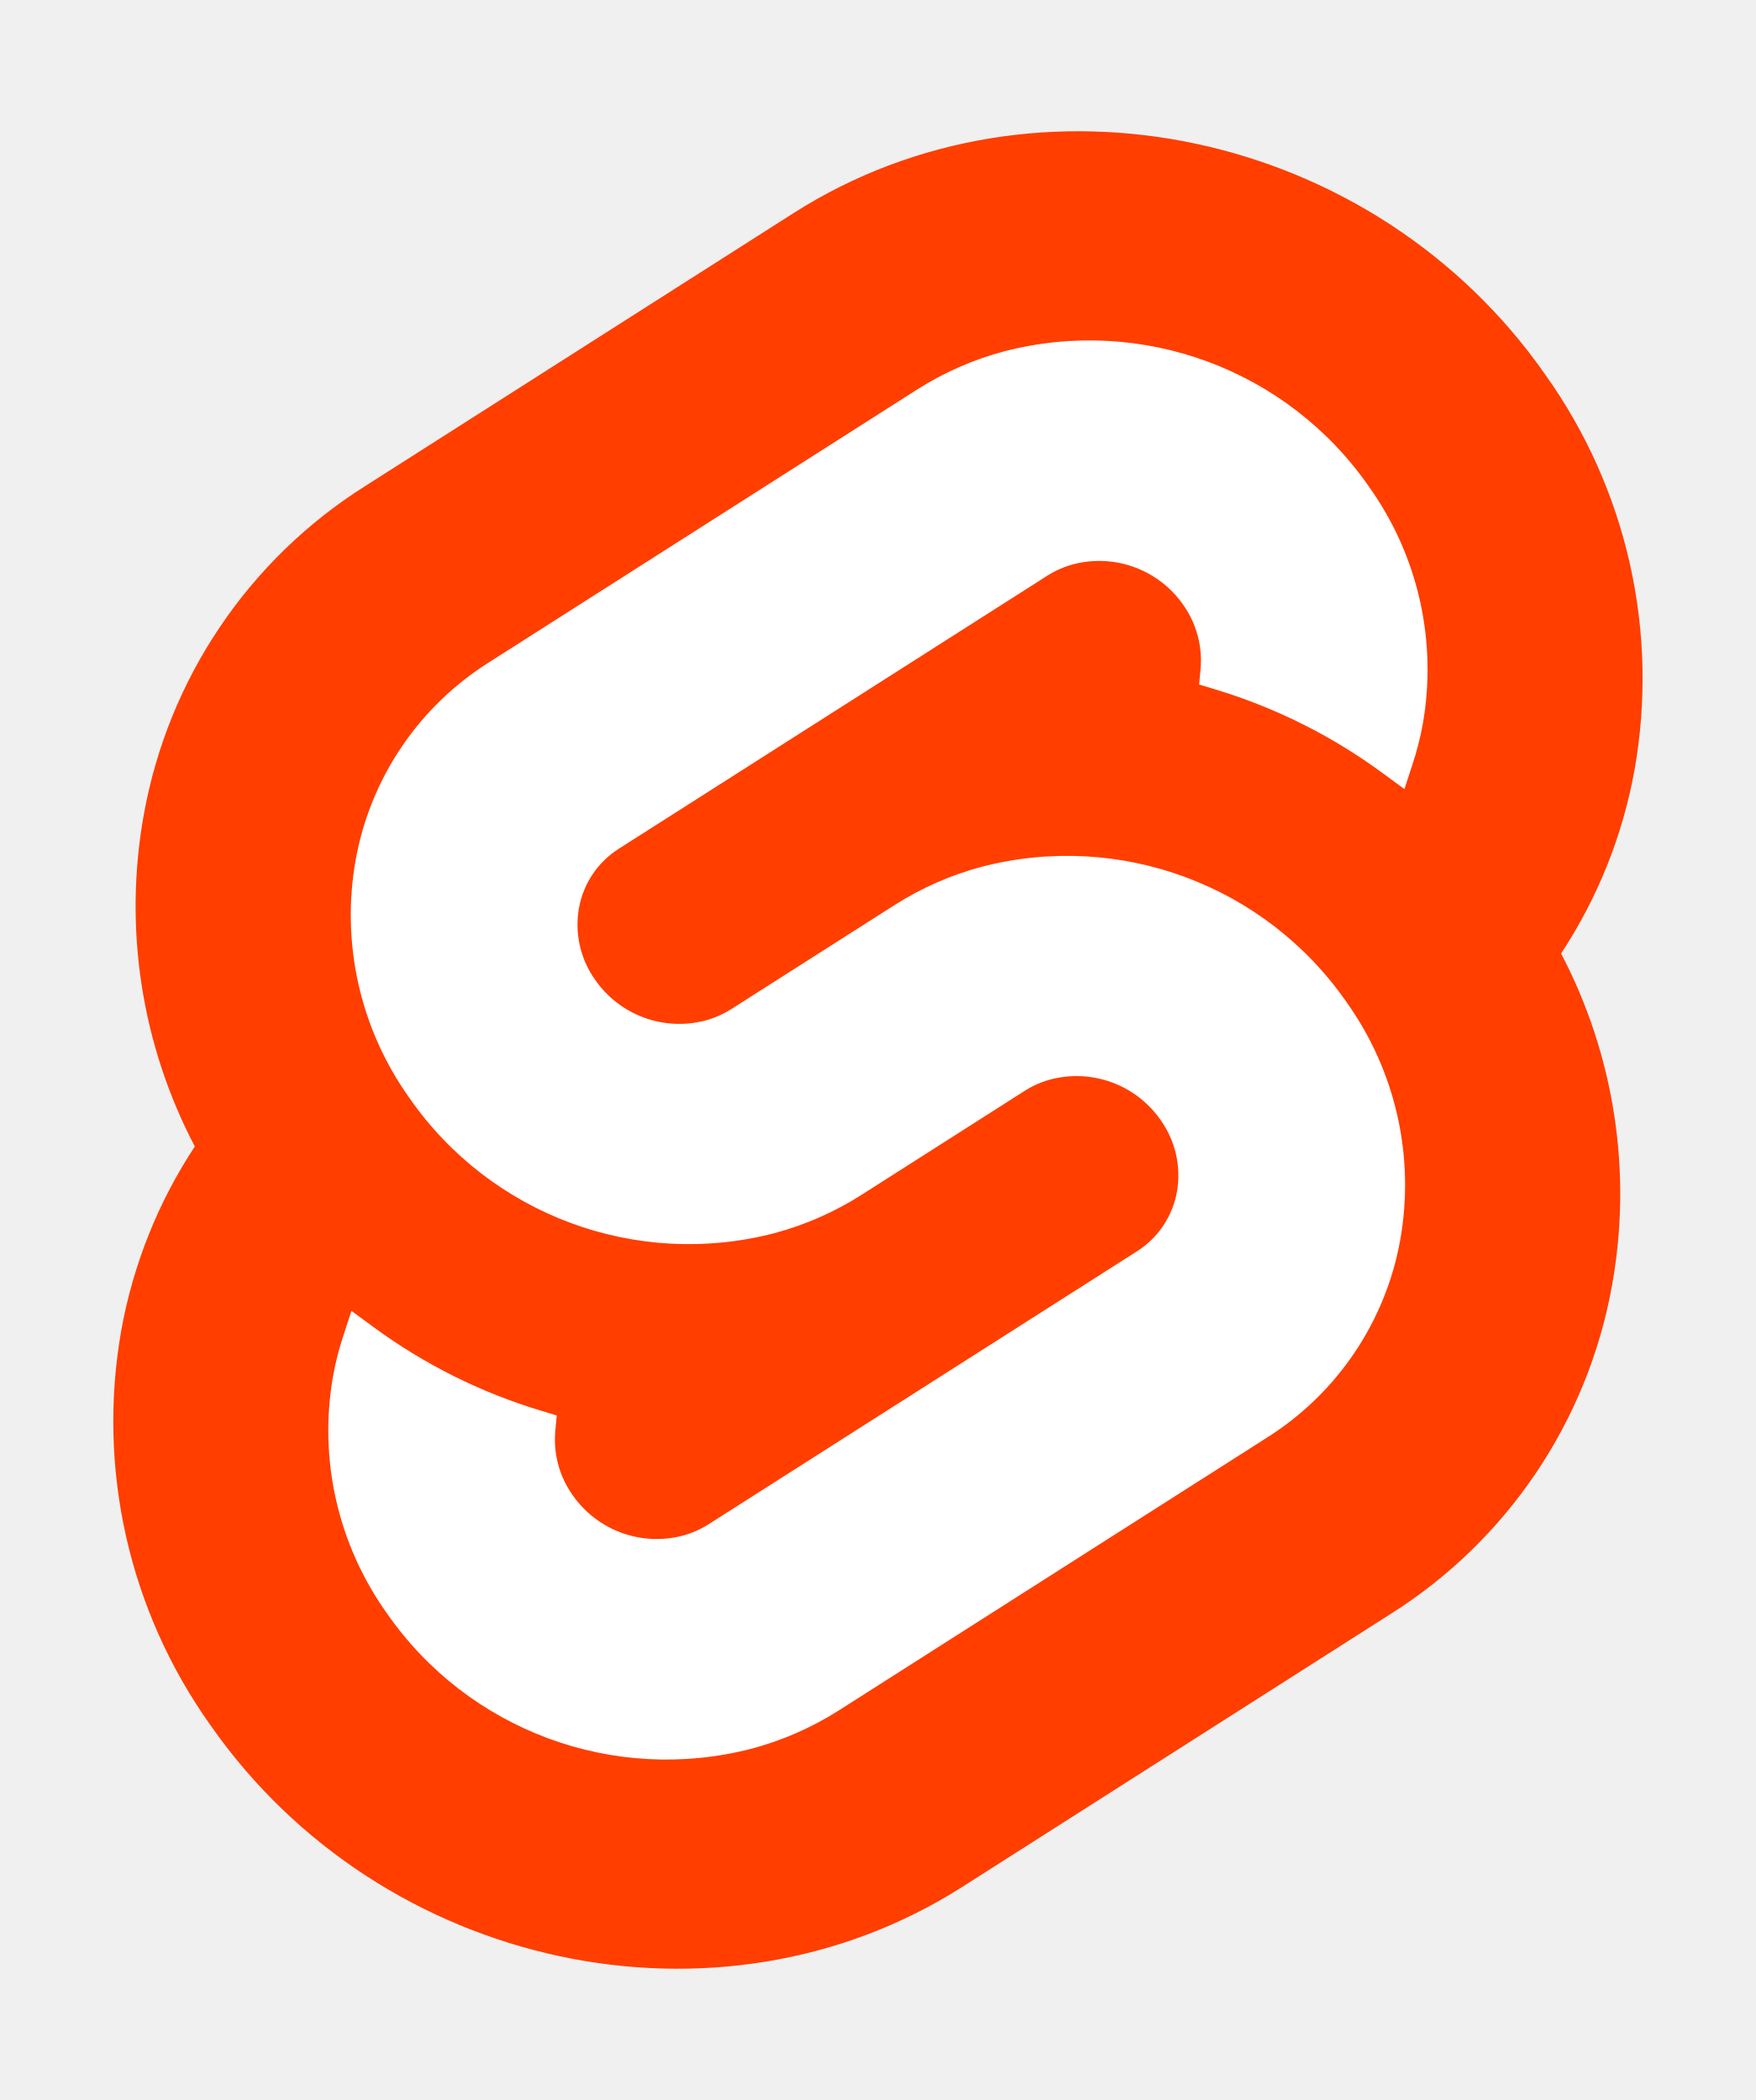
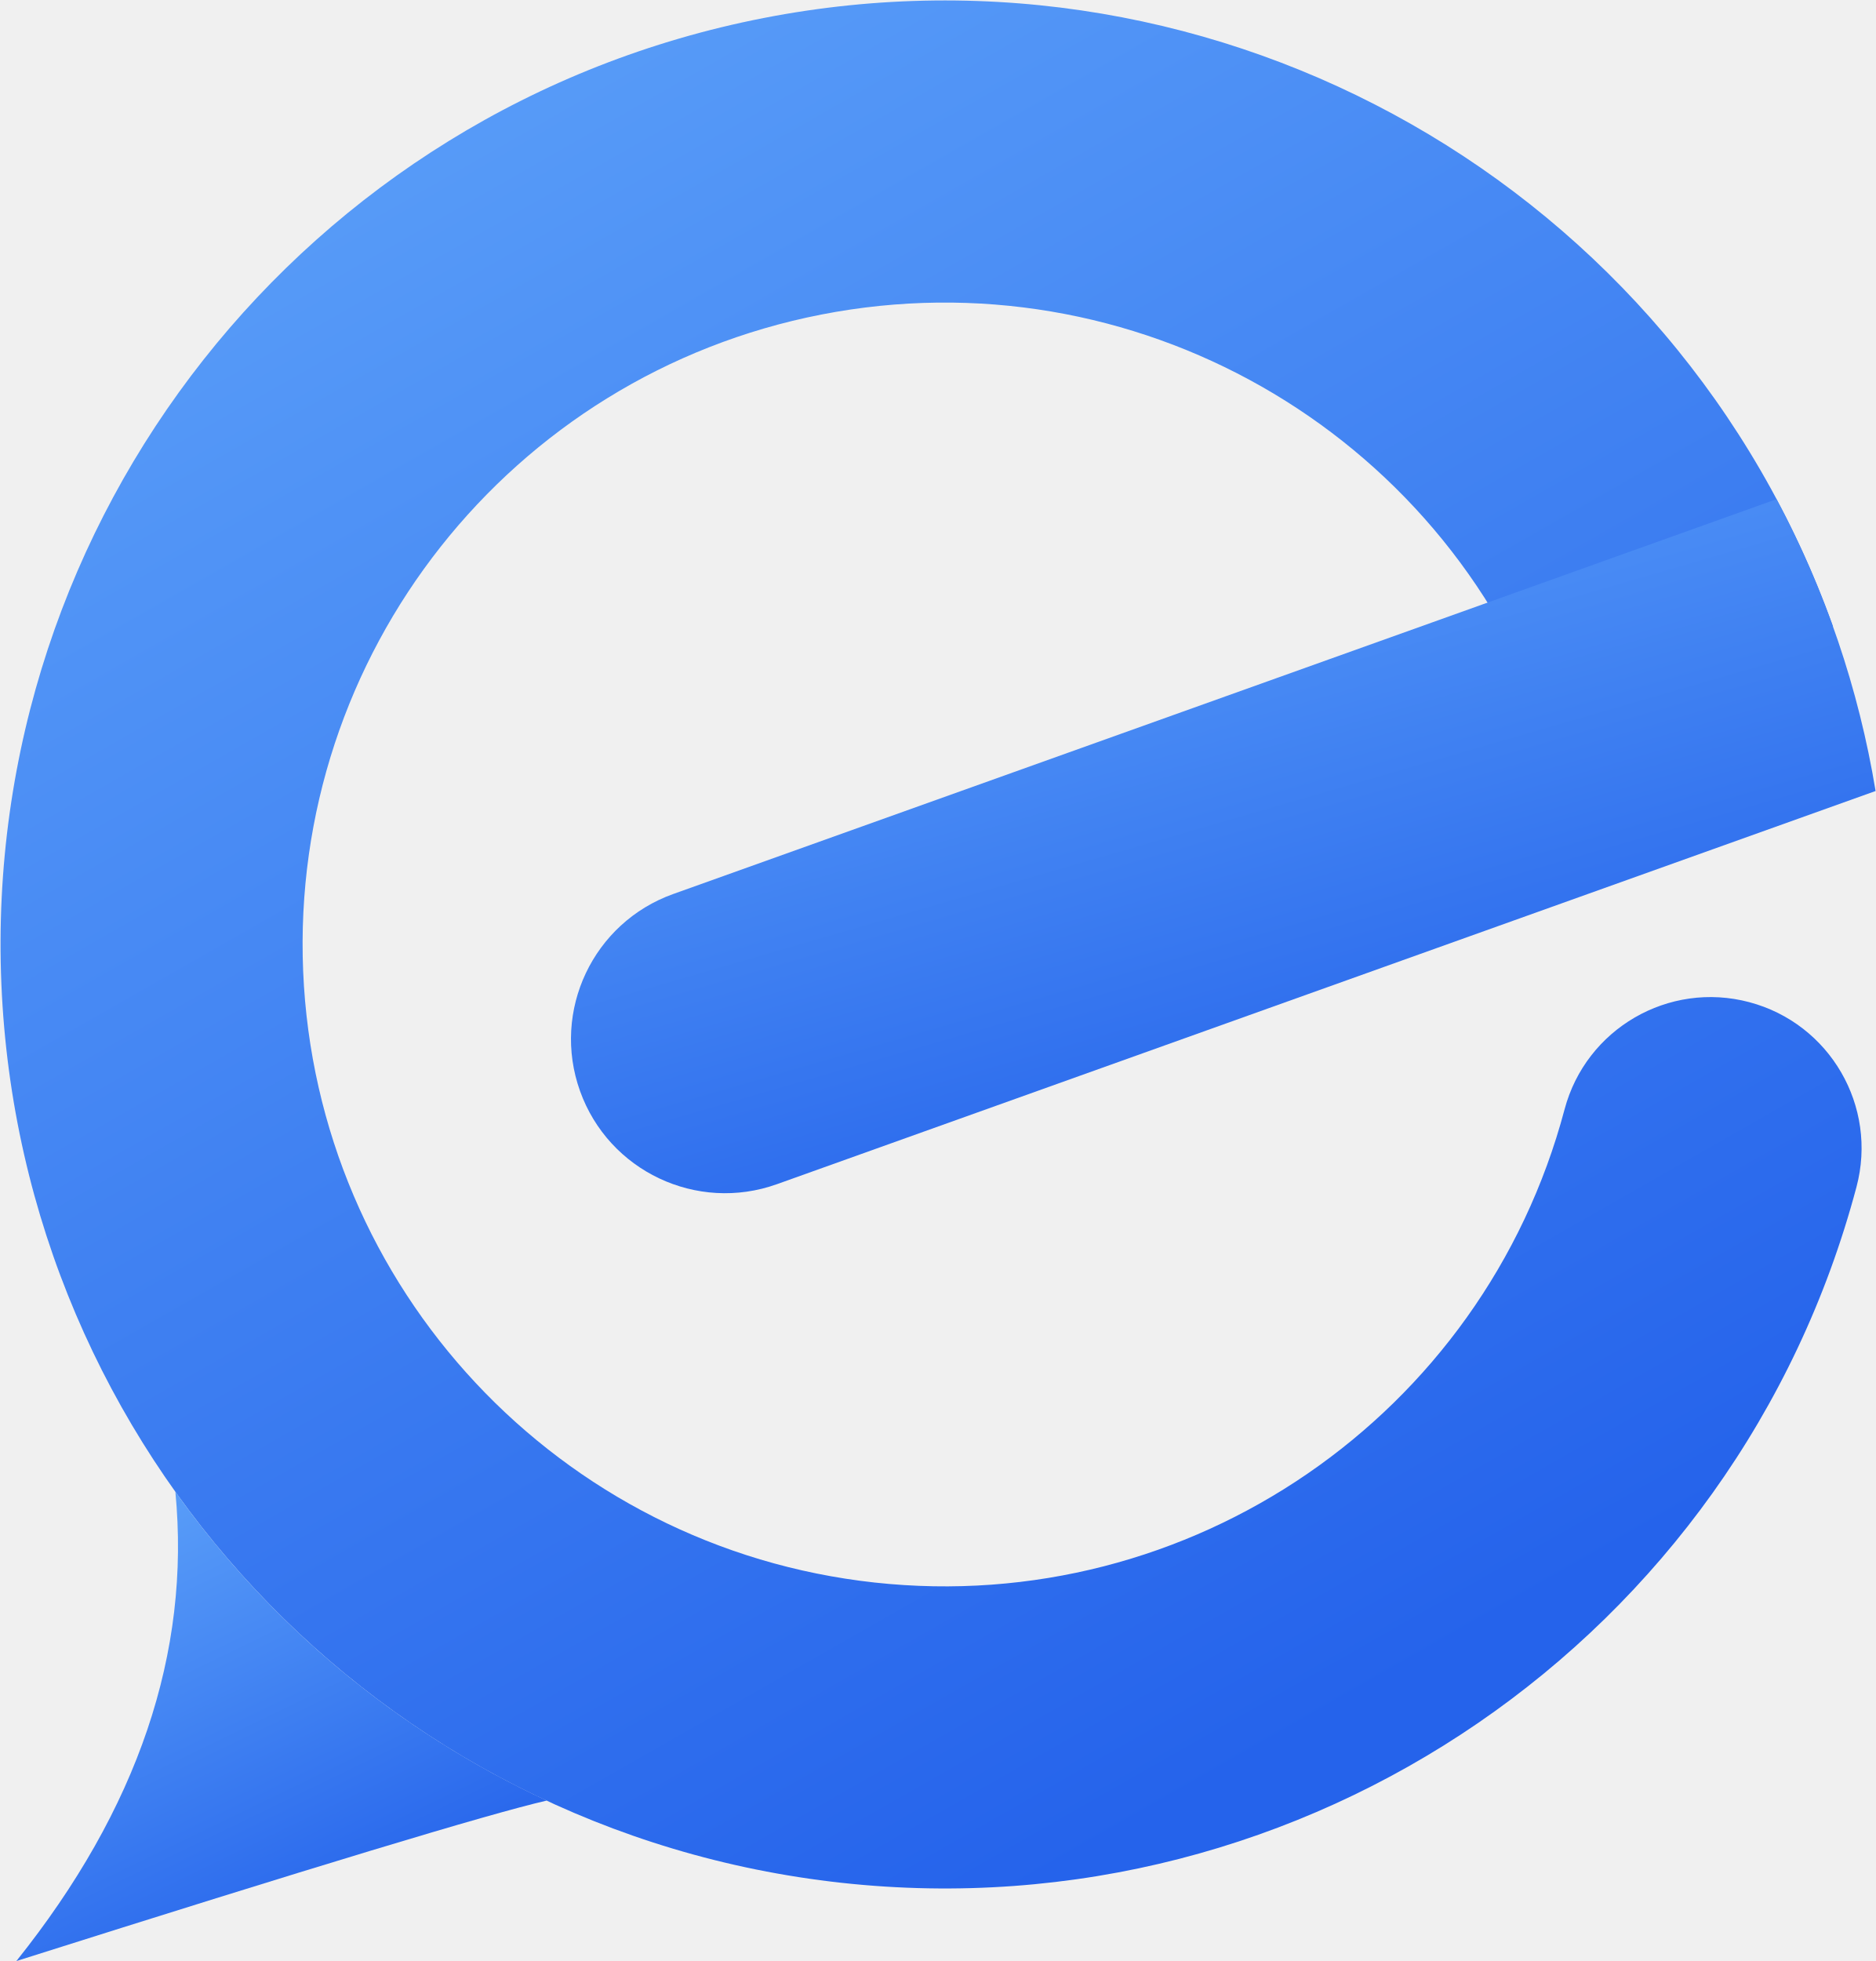
- <svg xmlns="http://www.w3.org/2000/svg" width="107" height="128" viewBox="0 0 107 128">
-   <path d="M94.157 22.819c-10.4-14.885-30.94-19.297-45.792-9.835L22.282 29.608A29.92 29.92 0 0 0 8.764 49.65a31.5 31.5 0 0 0 3.108 20.231 30 30 0 0 0-4.477 11.183 31.9 31.9 0 0 0 5.448 24.116c10.402 14.887 30.942 19.297 45.791 9.835l26.083-16.624A29.92 29.92 0 0 0 98.235 78.35a31.53 31.53 0 0 0-3.105-20.232 30 30 0 0 0 4.474-11.182 31.88 31.88 0 0 0-5.447-24.116" style="fill:#ff3e00" />
-   <path d="M45.817 106.582a20.72 20.72 0 0 1-22.237-8.243 19.17 19.17 0 0 1-3.277-14.503 18 18 0 0 1 .624-2.435l.49-1.498 1.337.981a33.6 33.6 0 0 0 10.203 5.098l.97.294-.09.968a5.85 5.85 0 0 0 1.052 3.878 6.24 6.24 0 0 0 6.695 2.485 5.8 5.8 0 0 0 1.603-.704L69.27 76.28a5.43 5.43 0 0 0 2.45-3.631 5.8 5.8 0 0 0-.987-4.371 6.24 6.24 0 0 0-6.698-2.487 5.7 5.7 0 0 0-1.6.704l-9.953 6.345a19 19 0 0 1-5.296 2.326 20.72 20.72 0 0 1-22.237-8.243 19.17 19.17 0 0 1-3.277-14.502 17.99 17.99 0 0 1 8.13-12.052l26.081-16.623a19 19 0 0 1 5.3-2.329 20.72 20.72 0 0 1 22.237 8.243 19.17 19.17 0 0 1 3.277 14.503 18 18 0 0 1-.624 2.435l-.49 1.498-1.337-.98a33.6 33.6 0 0 0-10.203-5.1l-.97-.294.09-.968a5.86 5.86 0 0 0-1.052-3.878 6.24 6.24 0 0 0-6.696-2.485 5.8 5.8 0 0 0-1.602.704L37.73 51.72a5.42 5.42 0 0 0-2.449 3.63 5.79 5.79 0 0 0 .986 4.372 6.24 6.24 0 0 0 6.698 2.486 5.8 5.8 0 0 0 1.602-.704l9.952-6.342a19 19 0 0 1 5.295-2.328 20.72 20.72 0 0 1 22.237 8.242 19.17 19.17 0 0 1 3.277 14.503 18 18 0 0 1-8.13 12.053l-26.081 16.622a19 19 0 0 1-5.3 2.328" style="fill:#fff" />
+ <svg xmlns="http://www.w3.org/2000/svg" viewBox="0 0 101.60 106.20" width="101.60" height="106.20" role="img" aria-label="edaya">
+   <defs>
+     <linearGradient id="eg" x1="0" y1="0" x2="0.55" y2="1">
+       <stop offset="0" stop-color="#60A5FA" />
+       <stop offset="1" stop-color="#2563EB" />
+     </linearGradient>
+   </defs>
+   <g transform="translate(0.000 0.000) scale(1) translate(-11.850 -12.850)" fill="url(#eg)">
+     <path d="M 111.132 46.778 A 51.120 51.120 0 1 0 112.405 77.131 A 8.180 8.180 0 0 0 96.594 72.928 A 34.760 34.760 0 1 1 95.728 52.289 Z" />
+     <path d="M 53.934 76.980 L 113.440 55.688 A 51.120 51.120 0 0 0 108.074 39.884 L 48.312 61.267 A 8.344 8.344 0 0 0 53.934 76.980 Z" />
+     <path d="M 21.349 93.638 Q 22.610 106.717 12.736 119.053 Q 36.800 111.432 41.464 110.362 A 51.120 51.120 0 0 1 21.349 93.638 Z" />
+   </g>
</svg>
